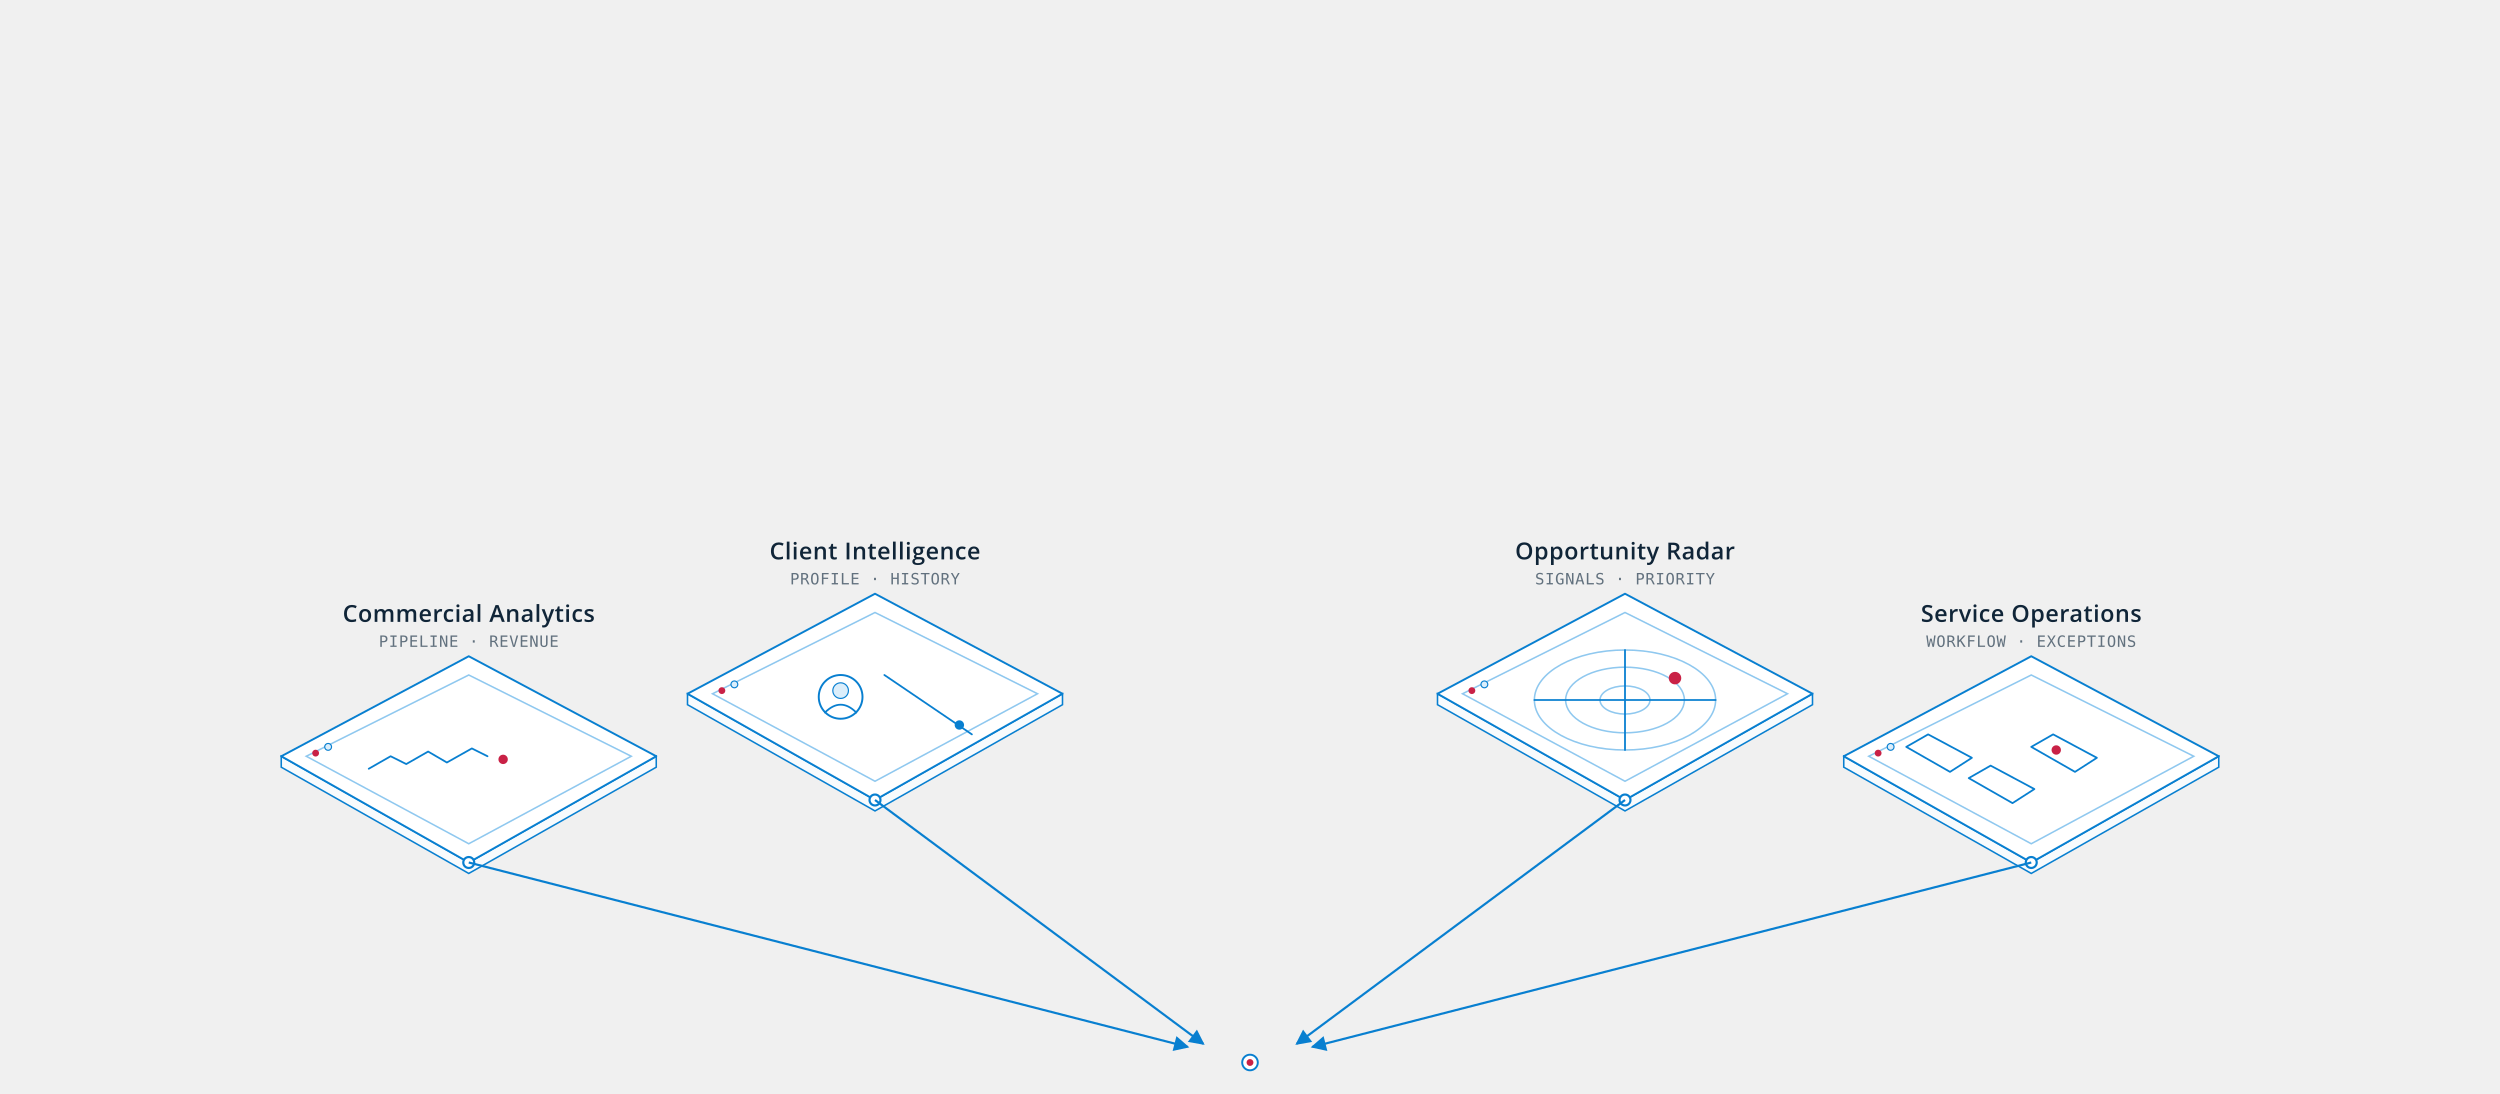
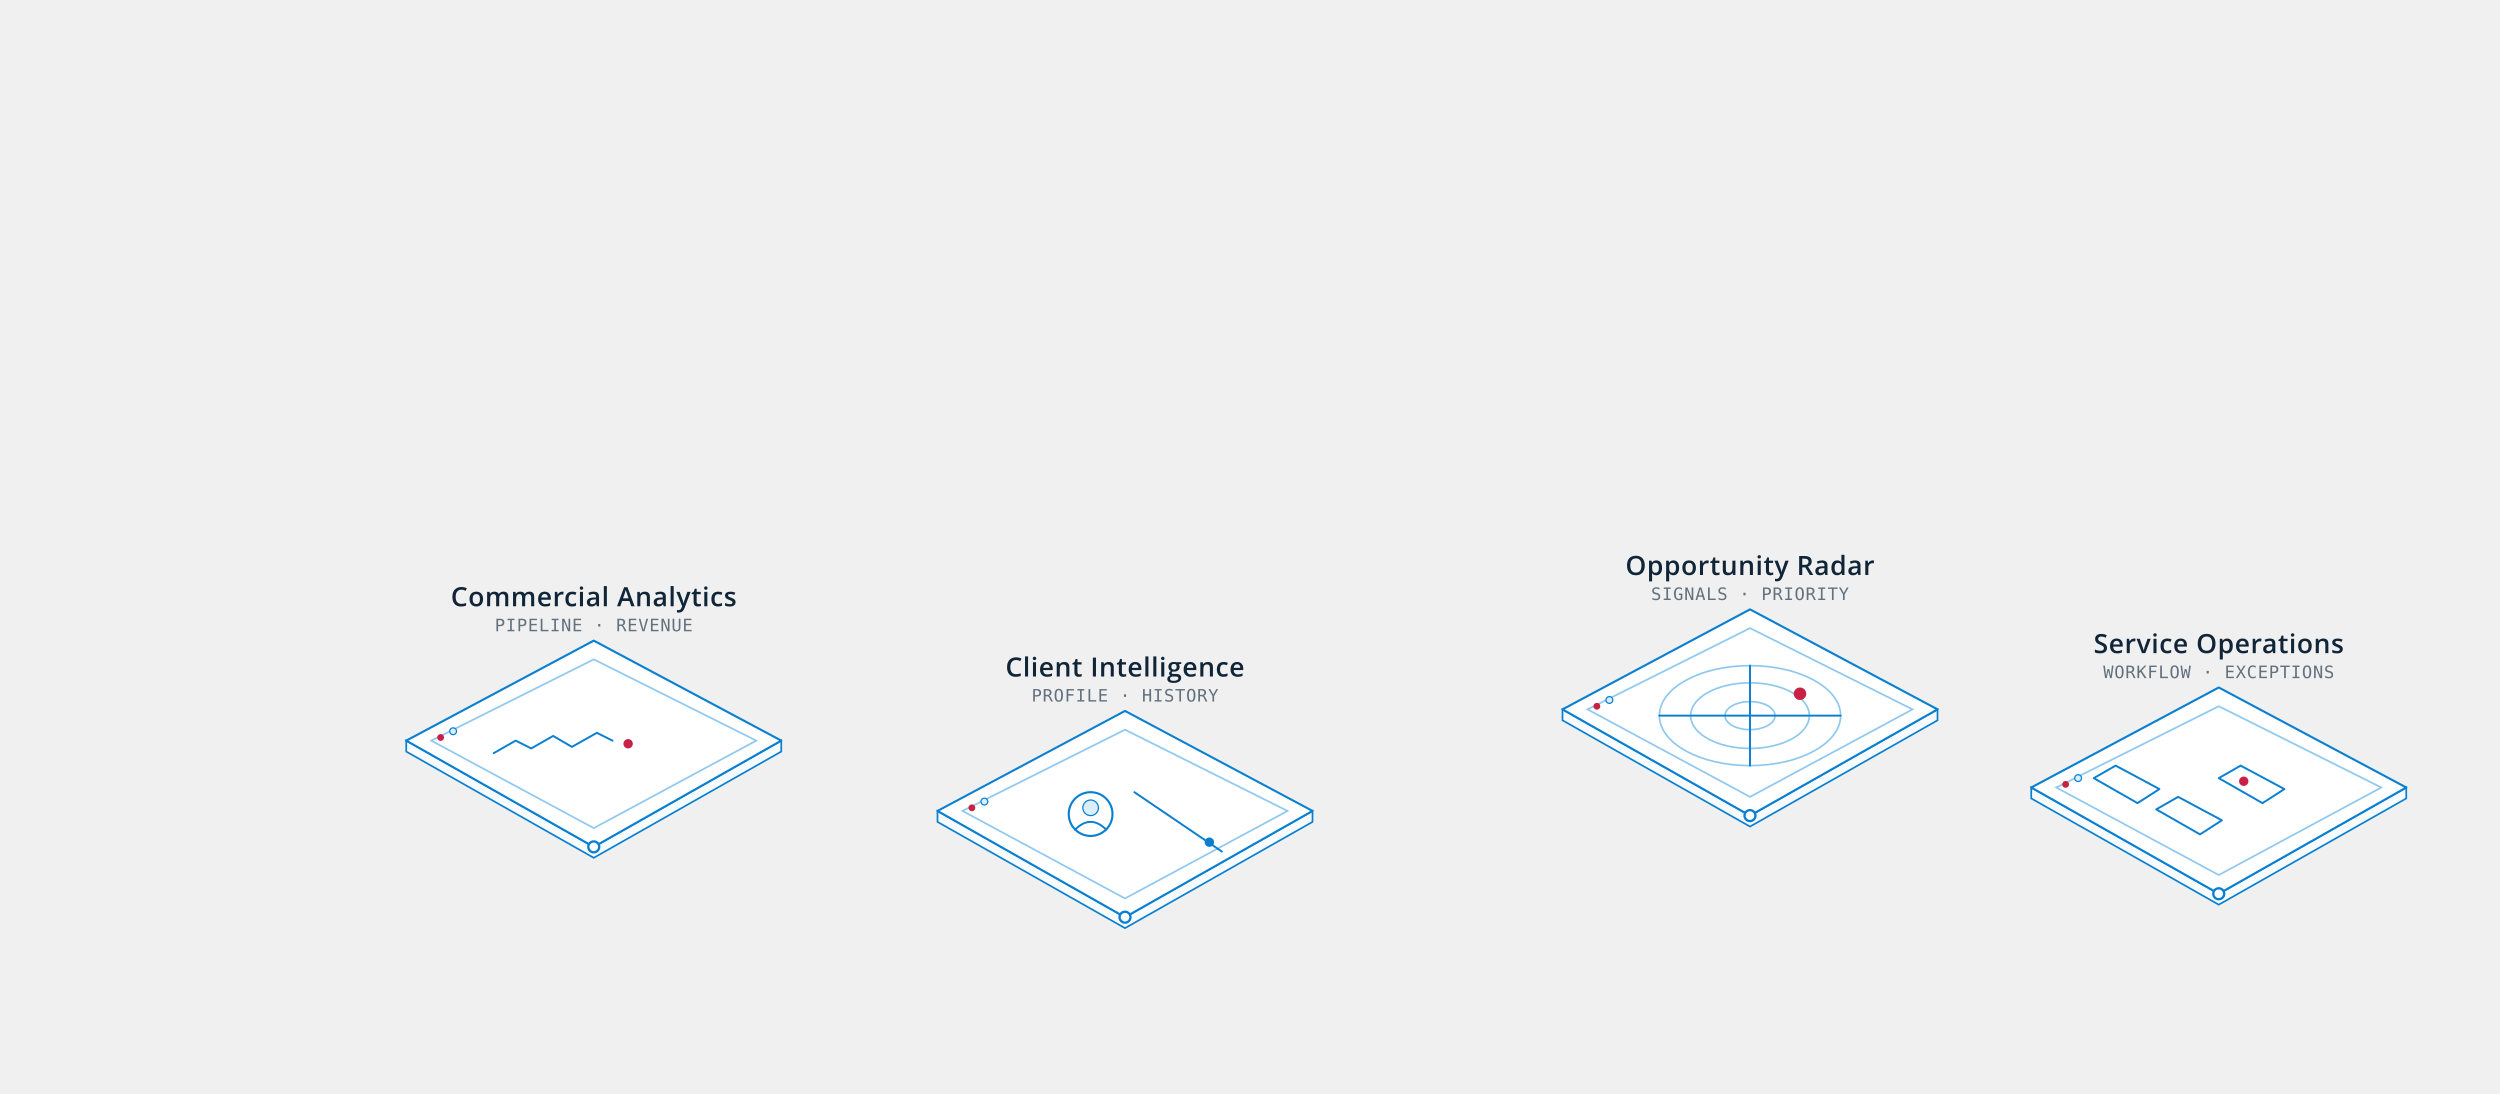
<svg xmlns="http://www.w3.org/2000/svg" viewBox="0 0 1600 700" role="img" aria-labelledby="title desc">
  <defs>
    <style>
-       .edge{fill:#fff;stroke:#087fd0;stroke-width:1.25;stroke-linejoin:round}
-       .side{fill:#f8fbfd;stroke:#087fd0;stroke-width:1}
-       .line{fill:none;stroke:#087fd0;stroke-width:1.15;stroke-linecap:round;stroke-linejoin:round}
-       .soft{fill:none;stroke:#8fc8ef;stroke-width:1}
-       .faint{fill:#dbeefb;stroke:#087fd0;stroke-width:.75}
+       .edge{fill:#fff;stroke:#087fd0;stroke-width:1.35;stroke-linejoin:round}
+       .side{fill:#f8fbfd;stroke:#087fd0;stroke-width:1.1}
+       .line{fill:none;stroke:#087fd0;stroke-width:1.25;stroke-linecap:round;stroke-linejoin:round}
+       .soft{fill:none;stroke:#8fc8ef;stroke-width:1.1}
+       .faint{fill:#dbeefb;stroke:#087fd0;stroke-width:.8}
      .blue{fill:#087fd0}
      .red{fill:#c92146}
-       .label{font:600 15px 'Open Sans',system-ui,sans-serif;letter-spacing:.02em;fill:#102538}
-       .micro{font:10px 'IBM Plex Mono',ui-monospace,monospace;letter-spacing:.04em;fill:#62717e}
-       .pointer{fill:none;stroke:#087fd0;stroke-width:1.4;marker-end:url(#arrow)}
-       .port{fill:#fff;stroke:#087fd0;stroke-width:1.4}
+       .label{font:600 17px 'Open Sans',system-ui,sans-serif;letter-spacing:.02em;fill:#102538}
+       .micro{font:11px 'IBM Plex Mono',ui-monospace,monospace;letter-spacing:.04em;fill:#62717e}
+       .port{fill:#fff;stroke:#087fd0;stroke-width:1.5}
    </style>
-     <marker id="arrow" viewBox="0 0 8 8" refX="7" refY="4" markerWidth="7" markerHeight="7" orient="auto">
-       <path d="M0 0 8 4 0 8Z" fill="#087fd0" />
-     </marker>
    <symbol id="tile" overflow="visible">
      <path class="side" d="M-120 64 0 132 120 64v7L0 139-120 71Z" />
      <path class="edge" d="M0 0 120 64 0 132-120 64Z" />
      <path class="soft" d="M-104 64 0 12 104 64 0 120Z" />
      <circle cx="-98" cy="62" r="2.2" class="red" />
      <circle cx="-90" cy="58" r="2.2" class="faint" />
    </symbol>
  </defs>
-   <g id="commercial-analytics" transform="translate(300 420)">
+   <g id="commercial-analytics" transform="translate(380 410)">
    <text class="label" x="0" y="-22" text-anchor="middle">Commercial Analytics</text>
    <text class="micro" x="0" y="-6" text-anchor="middle">PIPELINE · REVENUE</text>
    <use href="#tile" />
    <path class="line" d="m-64 72 14-8 10 5 14-8 12 7 16-9 10 5" />
    <circle cx="22" cy="66" r="3" class="red" />
    <circle class="port" cx="0" cy="132" r="3.5" />
  </g>
-   <path class="pointer" d="M300 552L760 670" />
-   <g id="client-intelligence" transform="translate(560 380)">
+   <g id="client-intelligence" transform="translate(720 455)">
    <text class="label" x="0" y="-22" text-anchor="middle">Client Intelligence</text>
    <text class="micro" x="0" y="-6" text-anchor="middle">PROFILE · HISTORY</text>
    <use href="#tile" />
    <circle cx="-22" cy="66" r="14" class="edge" />
    <circle cx="-22" cy="62" r="5" class="faint" />
    <path class="line" d="M-32 76q10-10 20 0" />
    <path class="line" d="M6 52 62 90" />
    <circle cx="54" cy="84" r="3" class="blue" />
    <circle class="port" cx="0" cy="132" r="3.5" />
  </g>
-   <path class="pointer" d="M560 512L770 668" />
-   <g id="opportunity-radar" transform="translate(1040 380)">
+   <g id="opportunity-radar" transform="translate(1120 390)">
    <text class="label" x="0" y="-22" text-anchor="middle">Opportunity Radar</text>
    <text class="micro" x="0" y="-6" text-anchor="middle">SIGNALS · PRIORITY</text>
    <use href="#tile" />
    <ellipse cx="0" cy="68" rx="58" ry="32" class="soft" />
    <ellipse cx="0" cy="68" rx="38" ry="21" class="soft" />
    <ellipse cx="0" cy="68" rx="16" ry="9" class="soft" />
    <path class="line" d="M-58 68h116M0 36v64" />
    <circle cx="32" cy="54" r="4" class="red" />
    <circle class="port" cx="0" cy="132" r="3.5" />
  </g>
-   <path class="pointer" d="M1040 512L830 668" />
-   <g id="service-operations" transform="translate(1300 420)">
+   <g id="service-operations" transform="translate(1420 440)">
    <text class="label" x="0" y="-22" text-anchor="middle">Service Operations</text>
    <text class="micro" x="0" y="-6" text-anchor="middle">WORKFLOW · EXCEPTIONS</text>
    <use href="#tile" />
    <path class="line" d="m-66 50 28 15-14 9-28-16Z" />
    <path class="line" d="m-26 70 28 15-14 9-28-16Z" />
    <path class="line" d="m14 50 28 15-14 9-28-16Z" />
    <circle cx="16" cy="60" r="3" class="red" />
    <circle class="port" cx="0" cy="132" r="3.5" />
  </g>
-   <path class="pointer" d="M1300 552L840 670" />
-   <g id="hub-dock">
-     <circle cx="800" cy="680" r="5" class="edge" />
-     <circle cx="800" cy="680" r="2.2" class="red" />
-   </g>
</svg>
